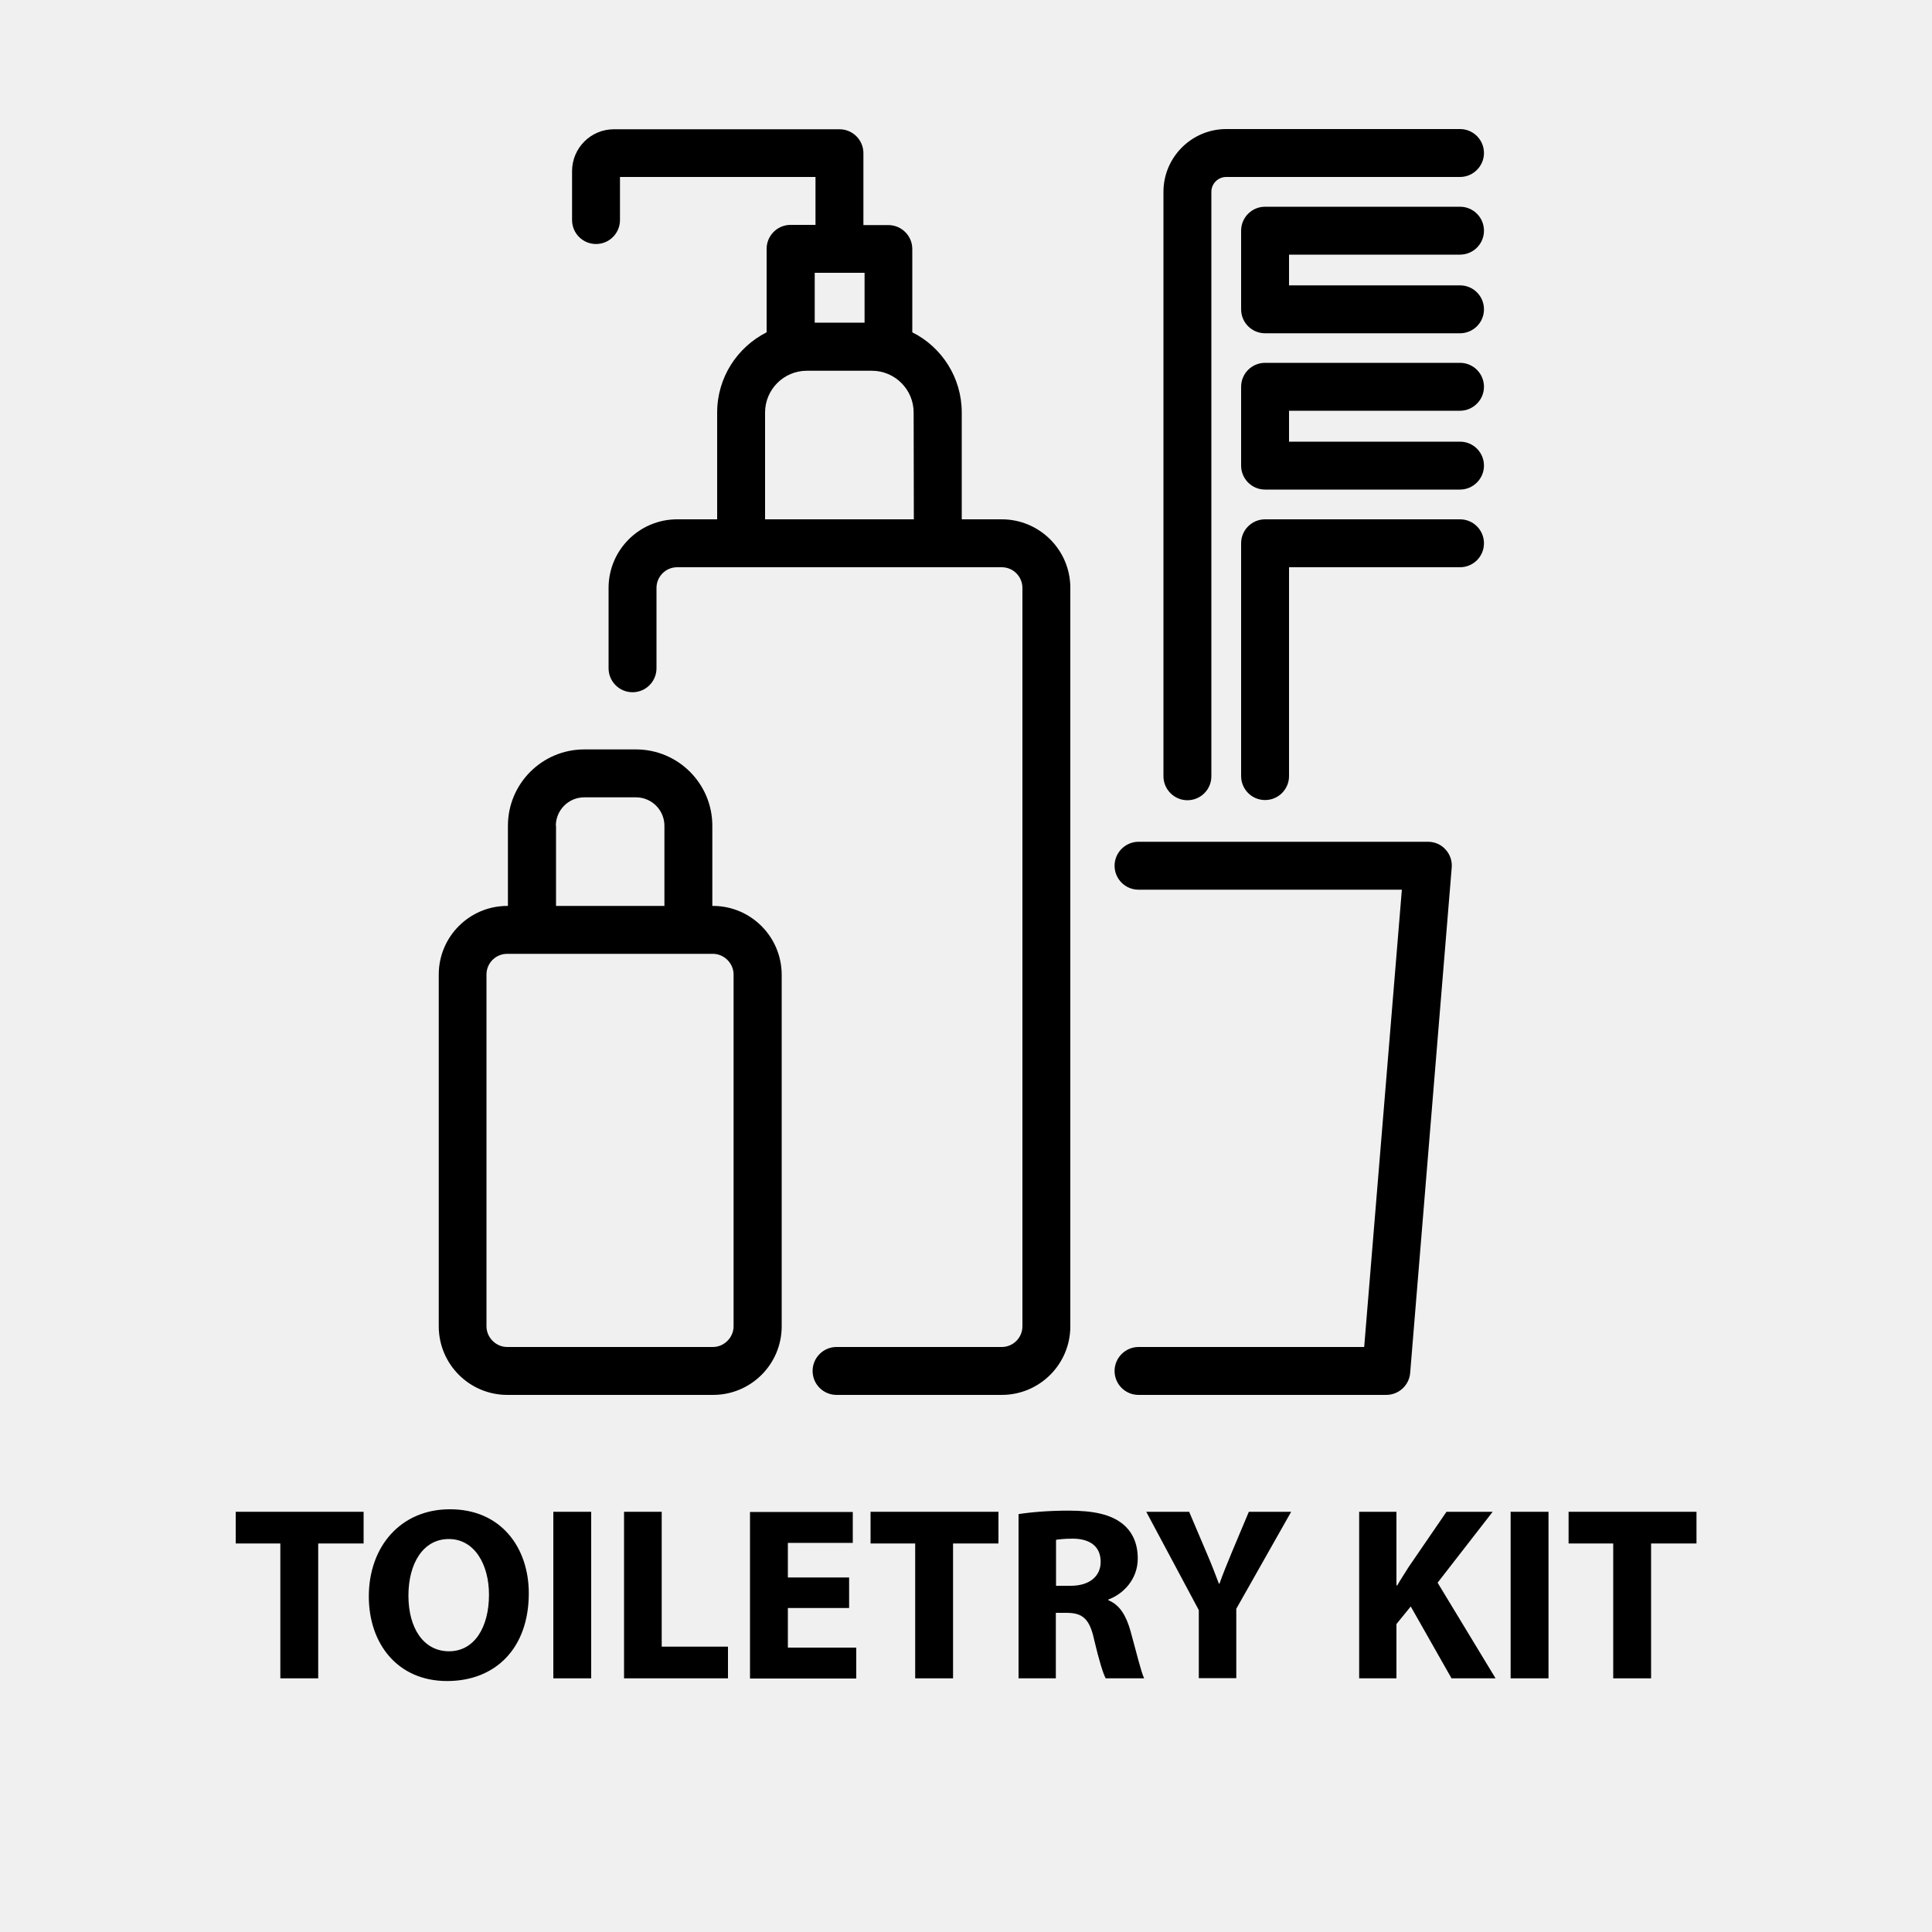
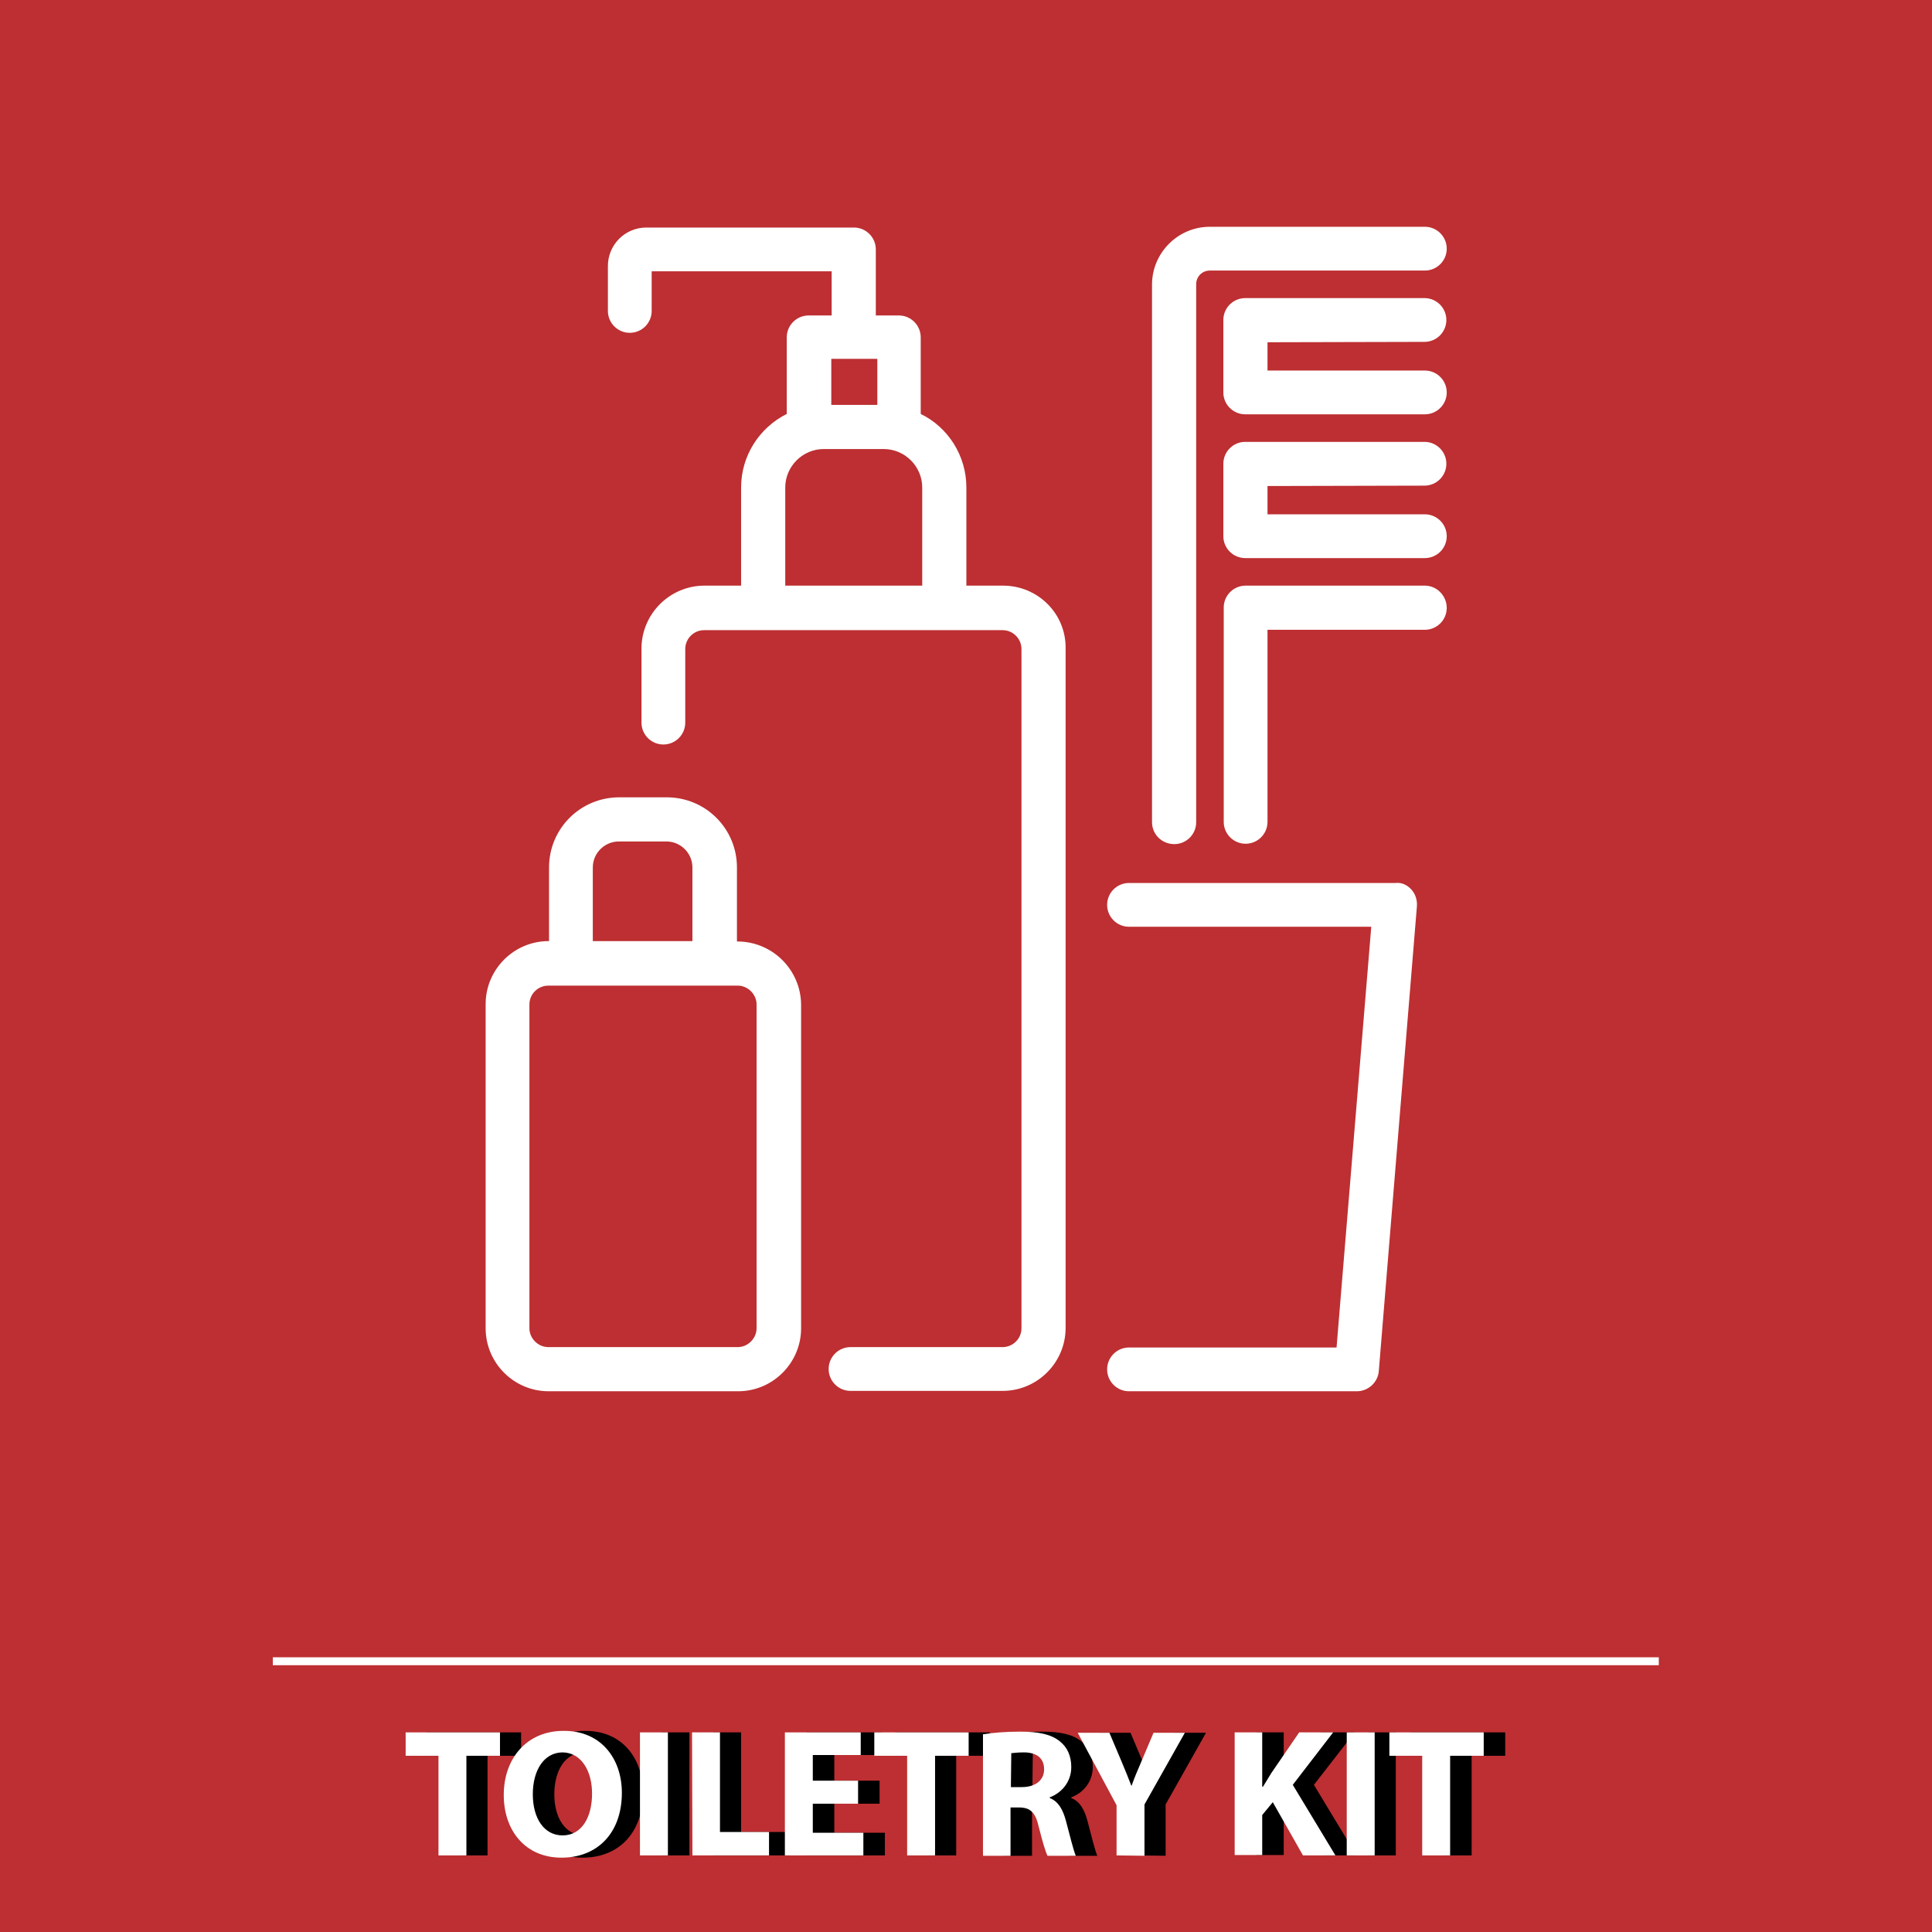
- <svg xmlns="http://www.w3.org/2000/svg" version="1.1" id="Layer_1" x="0px" y="0px" viewBox="356 -284 1000 1000" style="enable-background:new 356 -284 1000 1000;" xml:space="preserve">
+ <svg xmlns="http://www.w3.org/2000/svg" version="1.1" id="Layer_1" x="0px" y="0px" viewBox="636 -184 512 512" style="enable-background:new 636 -184 512 512;" xml:space="preserve">
+   <style type="text/css">
+ 	.st0{fill-rule:evenodd;clip-rule:evenodd;fill:#BD2F32;}
+ 	.st1{fill:#FFFFFF;}
+ </style>
+   <g id="XMLID_29_">
+     <rect id="XMLID_28_" x="636" y="-184" class="st0" width="512" height="512" />
+     <g id="XMLID_30_">
+       <rect id="XMLID_31_" x="708.3" y="255.2" class="st1" width="367.3" height="2.1" />
+     </g>
+   </g>
+   <g>
+     <path d="M757.8,281.3h-8.7v-6.2h25v6.2h-8.9v26.4h-7.4V281.3z" />
+     <path d="M806.4,291.1c0,10.7-6.5,17.2-16,17.2c-9.7,0-15.3-7.3-15.3-16.6c0-9.8,6.2-17,15.8-17C801,274.6,806.4,282.1,806.4,291.1z    M782.9,291.5c0,6.4,3,10.9,7.9,10.9c5,0,7.8-4.7,7.8-11.1c0-5.9-2.8-10.9-7.9-10.9C785.8,280.5,782.9,285.2,782.9,291.5z" />
+     <path d="M818.7,275.1v32.6h-7.4v-32.6H818.7z" />
+     <path d="M825,275.1h7.4v26.4h13v6.2h-20.3L825,275.1L825,275.1z" />
+     <path d="M869.1,294h-12v7.7h13.4v6h-20.8v-32.6h20.1v6h-12.7v6.8h12L869.1,294L869.1,294z" />
+     <path d="M882,281.3h-8.7v-6.2h25v6.2h-8.9v26.4H882V281.3L882,281.3z" />
+     <path d="M902.3,275.6c2.4-0.4,5.9-0.7,9.8-0.7c4.8,0,8.2,0.7,10.5,2.6c1.9,1.5,3,3.8,3,6.8c0,4.2-2.9,7-5.7,8v0.2   c2.3,0.9,3.5,3.1,4.3,6.1c1,3.7,2,7.9,2.6,9.2h-7.5c-0.5-1-1.3-3.6-2.3-7.6c-0.9-4-2.3-5.2-5.3-5.2h-2.2v12.8h-7.3V275.6z    M909.6,289.6h2.9c3.7,0,5.9-1.9,5.9-4.7c0-3-2-4.5-5.4-4.5c-1.8,0-2.8,0.2-3.3,0.2L909.6,289.6L909.6,289.6z" />
+     <path d="M937.5,307.7v-13.3l-10.3-19.2h8.4l3.3,7.8c1,2.4,1.7,4.1,2.5,6.2h0.1c0.7-2,1.5-3.9,2.5-6.2l3.3-7.8h8.3l-10.7,19v13.6   L937.5,307.7L937.5,307.7z" />
+     <path d="M968.9,275.1h7.3v14.4h0.2c0.7-1.2,1.5-2.4,2.2-3.6l7.4-10.8h9L984.2,289l11.3,18.7H987l-8-14.1l-2.8,3.4v10.6h-7.3V275.1z   " />
+     <path d="M1005.9,275.1v32.6h-7.4v-32.6H1005.9z" />
+     <path d="M1018.6,281.3h-8.7v-6.2h25v6.2h-8.9v26.4h-7.4V281.3z" />
+   </g>
+   <g>
+     <path class="st1" d="M752.2,281.3h-8.7v-6.2h25v6.2h-8.9v26.4h-7.4V281.3z" />
+     <path class="st1" d="M800.8,291.1c0,10.7-6.5,17.2-16,17.2c-9.7,0-15.3-7.3-15.3-16.6c0-9.8,6.2-17,15.8-17   C795.3,274.6,800.8,282.1,800.8,291.1z M777.2,291.5c0,6.4,3,10.9,7.9,10.9c5,0,7.8-4.7,7.8-11.1c0-5.9-2.8-10.9-7.9-10.9   C780.1,280.5,777.2,285.2,777.2,291.5z" />
+     <path class="st1" d="M813,275.1v32.6h-7.4v-32.6H813z" />
+     <path class="st1" d="M819.4,275.1h7.4v26.4h13v6.2h-20.3L819.4,275.1L819.4,275.1z" />
+     <path class="st1" d="M863.4,294h-12v7.7h13.4v6h-20.8v-32.6h20.1v6h-12.7v6.8h12V294L863.4,294z" />
+     <path class="st1" d="M876.4,281.3h-8.7v-6.2h25v6.2h-8.9v26.4h-7.4L876.4,281.3L876.4,281.3z" />
+     <path class="st1" d="M896.6,275.6c2.4-0.4,5.9-0.7,9.8-0.7c4.8,0,8.2,0.7,10.5,2.6c1.9,1.5,3,3.8,3,6.8c0,4.2-2.9,7-5.7,8v0.2   c2.3,0.9,3.5,3.1,4.3,6.1c1,3.7,2,7.9,2.6,9.2h-7.5c-0.5-1-1.3-3.6-2.3-7.6c-0.9-4-2.3-5.2-5.3-5.2h-2.2v12.8h-7.3V275.6z    M903.9,289.6h2.9c3.7,0,5.9-1.9,5.9-4.7c0-3-2-4.5-5.4-4.5c-1.8,0-2.8,0.2-3.3,0.2L903.9,289.6L903.9,289.6z" />
+     <path class="st1" d="M931.9,307.7v-13.3l-10.3-19.2h8.4l3.3,7.8c1,2.4,1.7,4.1,2.5,6.2h0.1c0.7-2,1.5-3.9,2.5-6.2l3.3-7.8h8.3   l-10.7,19v13.6L931.9,307.7L931.9,307.7z" />
+     <path class="st1" d="M963.2,275.1h7.3v14.4h0.2c0.7-1.2,1.5-2.4,2.2-3.6l7.4-10.8h9L978.6,289l11.3,18.7h-8.6l-8-14.1l-2.8,3.4   v10.6h-7.3V275.1z" />
+     <path class="st1" d="M1000.3,275.1v32.6h-7.4v-32.6H1000.3z" />
+     <path class="st1" d="M1012.9,281.3h-8.7v-6.2h25v6.2h-8.9v26.4h-7.4V281.3z" />
+   </g>
  <g id="XMLID_573_">
-     <path id="XMLID_589_" d="M725,184.9h-0.3v-41.5c0-21.8-17.7-39.5-39.5-39.5h-26.8c-21.8,0-39.5,17.7-39.5,39.5v41.5h-0.3   c-19.6,0-35.5,15.9-35.5,35.5v182.1c0,19.6,15.9,35.5,35.5,35.5h106.5c19.6,0,35.5-15.9,35.5-35.5V220.4   C760.5,200.8,744.6,184.9,725,184.9z M643.7,143.4c0-8.1,6.6-14.7,14.7-14.7h26.8c8.1,0,14.7,6.6,14.7,14.7v41.5h-56.1v-41.5H643.7   z M735.7,402.5c0,5.8-4.9,10.7-10.7,10.7H618.5c-5.8,0-10.7-4.9-10.7-10.7V220.4c0-5.9,4.8-10.7,10.7-10.7H725   c5.8,0,10.7,4.9,10.7,10.7L735.7,402.5L735.7,402.5z M1023.2-152.2v15.9h88.5c6.9,0,12.4,5.6,12.4,12.4c0,6.9-5.6,12.4-12.4,12.4   h-100.9c-6.9,0-12.4-5.6-12.4-12.4v-40.7c0-6.9,5.6-12.4,12.4-12.4h100.9c6.9,0,12.4,5.6,12.4,12.4c0,6.9-5.6,12.4-12.4,12.4   H1023.2z M1104.2,155.7c2.4,2.6,3.5,6,3.2,9.4l-21.5,261.5c-0.5,6.4-5.9,11.4-12.4,11.4H945.3c-6.9,0-12.4-5.6-12.4-12.4   s5.6-12.4,12.4-12.4h116.8l19.5-236.7H945.3c-6.9,0-12.4-5.6-12.4-12.4s5.6-12.4,12.4-12.4h149.8   C1098.6,151.7,1101.9,153.1,1104.2,155.7z M958.2,117.8v-302.5c0-17.9,14.6-32.5,32.5-32.5h121c6.9,0,12.4,5.6,12.4,12.4   c0,6.8-5.6,12.4-12.4,12.4h-121c-4.2,0-7.7,3.4-7.7,7.7v302.5c0,6.9-5.6,12.4-12.4,12.4C963.8,130.2,958.2,124.6,958.2,117.8z    M1023.2-71.3v15.9h88.5c6.9,0,12.4,5.6,12.4,12.4s-5.6,12.4-12.4,12.4h-100.9c-6.9,0-12.4-5.6-12.4-12.4v-40.8   c0-6.9,5.6-12.4,12.4-12.4h100.9c6.9,0,12.4,5.6,12.4,12.4s-5.6,12.4-12.4,12.4h-88.5V-71.3z M874.5-15.2h-20.7v-55.3   c0-18.1-10.4-33.9-25.6-41.5v-43.1c0-6.9-5.6-12.4-12.4-12.4h-12.9v-36.9c0-0.1,0-0.2,0-0.3c0-6.9-5.6-12.4-12.4-12.4H673.8   c-12,0-21.7,9.7-21.7,21.7v25.3c0,6.9,5.6,12.4,12.4,12.4c6.9,0,12.4-5.6,12.4-12.4v-22.3h101.2v24.8h-12.9   c-6.9,0-12.4,5.6-12.4,12.4v43.2c-15.2,7.7-25.6,23.4-25.6,41.5v55.3h-20.7c-19.6,0-35.5,15.9-35.5,35.5v41.6   c0,6.9,5.6,12.4,12.4,12.4c6.9,0,12.4-5.6,12.4-12.4V20.3c0-5.9,4.8-10.7,10.7-10.7h168c5.9,0,10.7,4.8,10.7,10.7v382.2   c0,5.9-4.8,10.7-10.7,10.7H789c-6.9,0-12.4,5.6-12.4,12.4c0,6.9,5.6,12.4,12.4,12.4h85.5c19.6,0,35.5-15.9,35.5-35.5V20.3   C910,0.7,894.1-15.2,874.5-15.2z M777.7-142.8h25.8v25.8h-25.8V-142.8z M829-15.2h-77v-55.3c0-11.9,9.7-21.6,21.6-21.6h33.7   c11.9,0,21.6,9.7,21.6,21.6L829-15.2L829-15.2z M1124.1-2.8c0,6.9-5.6,12.4-12.4,12.4h-88.5v108.1c0,6.9-5.6,12.4-12.4,12.4   c-6.9,0-12.4-5.6-12.4-12.4V-2.8c0-6.9,5.6-12.4,12.4-12.4h100.9C1118.6-15.2,1124.1-9.6,1124.1-2.8z" />
+     <path id="XMLID_589_" class="st1" d="M831.4,65.5h-0.1V45.9c0-10.3-8.3-18.6-18.6-18.6h-12.6c-10.3,0-18.6,8.3-18.6,18.6v19.5h-0.1   c-9.2,0-16.7,7.5-16.7,16.7V168c0,9.2,7.5,16.7,16.7,16.7h50.2c9.2,0,16.7-7.5,16.7-16.7V82.2C848.2,73,840.7,65.5,831.4,65.5z    M793.1,45.9c0-3.8,3.1-6.9,6.9-6.9h12.6c3.8,0,6.9,3.1,6.9,6.9v19.5h-26.4L793.1,45.9L793.1,45.9z M836.5,168c0,2.7-2.3,5-5,5   h-50.2c-2.7,0-5-2.3-5-5V82.2c0-2.8,2.3-5,5-5h50.2c2.7,0,5,2.3,5,5V168L836.5,168z M971.9-93.3v7.5h41.7c3.2,0,5.8,2.6,5.8,5.8   c0,3.2-2.6,5.8-5.8,5.8H966c-3.2,0-5.8-2.6-5.8-5.8v-19.2c0-3.2,2.6-5.8,5.8-5.8h47.5c3.2,0,5.8,2.6,5.8,5.8c0,3.2-2.6,5.8-5.8,5.8   L971.9-93.3L971.9-93.3z M1010,51.7c1.1,1.2,1.6,2.8,1.5,4.4l-10.1,123.2c-0.2,3-2.8,5.4-5.8,5.4h-60.4c-3.2,0-5.8-2.6-5.8-5.8   s2.6-5.8,5.8-5.8h55l9.2-111.5h-64.2c-3.2,0-5.8-2.6-5.8-5.8s2.6-5.8,5.8-5.8h70.6C1007.4,49.8,1008.9,50.5,1010,51.7z M941.3,33.9   v-142.5c0-8.4,6.9-15.3,15.3-15.3h57c3.2,0,5.8,2.6,5.8,5.8c0,3.2-2.6,5.8-5.8,5.8h-57c-2,0-3.6,1.6-3.6,3.6V33.9   c0,3.2-2.6,5.8-5.8,5.8C943.9,39.7,941.3,37.1,941.3,33.9z M971.9-55.2v7.5h41.7c3.2,0,5.8,2.6,5.8,5.8c0,3.2-2.6,5.8-5.8,5.8H966   c-3.2,0-5.8-2.6-5.8-5.8v-19.2c0-3.2,2.6-5.8,5.8-5.8h47.5c3.2,0,5.8,2.6,5.8,5.8c0,3.2-2.6,5.8-5.8,5.8L971.9-55.2L971.9-55.2   L971.9-55.2z M901.8-28.8h-9.7v-26c0-8.5-4.9-16-12.1-19.5v-20.3c0-3.2-2.6-5.8-5.8-5.8h-6.1v-17.4c0,0,0-0.1,0-0.1   c0-3.2-2.6-5.8-5.8-5.8h-55c-5.7,0-10.2,4.6-10.2,10.2v11.9c0,3.2,2.6,5.8,5.8,5.8c3.2,0,5.8-2.6,5.8-5.8v-10.5h47.7v11.7h-6.1   c-3.2,0-5.8,2.6-5.8,5.8v20.3c-7.2,3.6-12.1,11-12.1,19.5v26h-9.7c-9.2,0-16.7,7.5-16.7,16.7V7.5c0,3.2,2.6,5.8,5.8,5.8   c3.2,0,5.8-2.6,5.8-5.8V-12c0-2.8,2.3-5,5-5h79.1c2.8,0,5,2.3,5,5v180c0,2.8-2.3,5-5,5h-40.3c-3.2,0-5.8,2.6-5.8,5.8   c0,3.2,2.6,5.8,5.8,5.8h40.3c9.2,0,16.7-7.5,16.7-16.7V-12C918.6-21.3,911.1-28.8,901.8-28.8z M856.3-88.9h12.2v12.2h-12.2V-88.9z    M880.4-28.8h-36.3v-26c0-5.6,4.6-10.2,10.2-10.2h15.9c5.6,0,10.2,4.6,10.2,10.2L880.4-28.8L880.4-28.8z M1019.4-22.9   c0,3.2-2.6,5.8-5.8,5.8h-41.7v50.9c0,3.2-2.6,5.8-5.8,5.8c-3.2,0-5.8-2.6-5.8-5.8v-56.8c0-3.2,2.6-5.8,5.8-5.8h47.5   C1016.8-28.8,1019.4-26.1,1019.4-22.9z" />
    <g id="XMLID_588_">
	</g>
    <g id="XMLID_587_">
	</g>
    <g id="XMLID_586_">
	</g>
    <g id="XMLID_585_">
	</g>
    <g id="XMLID_584_">
	</g>
    <g id="XMLID_583_">
	</g>
    <g id="XMLID_582_">
	</g>
    <g id="XMLID_581_">
	</g>
    <g id="XMLID_580_">
	</g>
    <g id="XMLID_579_">
	</g>
    <g id="XMLID_578_">
	</g>
    <g id="XMLID_577_">
	</g>
    <g id="XMLID_576_">
	</g>
    <g id="XMLID_575_">
	</g>
    <g id="XMLID_574_">
	</g>
  </g>
-   <g>
-     <path d="M501.1,514.9h-23.1v-16.4h66.2v16.4h-23.5v69.8h-19.6V514.9z" />
-     <path d="M629.7,540.7c0,28.3-17.1,45.4-42.3,45.4c-25.6,0-40.5-19.3-40.5-43.8c0-25.8,16.5-45.1,41.9-45.1   C615.2,497.1,629.7,516.9,629.7,540.7z M567.4,541.9c0,16.9,7.9,28.8,21,28.8c13.2,0,20.7-12.5,20.7-29.3   c0-15.5-7.4-28.8-20.8-28.8C575.1,512.6,567.4,525.1,567.4,541.9z" />
-     <path d="M662,498.5v86.2h-19.6v-86.2H662z" />
-     <path d="M678.9,498.5h19.6v69.8h34.3v16.4h-53.8V498.5z" />
-     <path d="M795.5,548.3h-31.7v20.5h35.4v16h-55v-86.2h53.2v16h-33.6v17.9h31.7V548.3z" />
-     <path d="M829.7,514.9h-23.1v-16.4h66.2v16.4h-23.5v69.8h-19.6V514.9z" />
-     <path d="M883.2,499.7c6.3-1,15.6-1.8,25.9-1.8c12.8,0,21.7,1.9,27.9,6.8c5.1,4.1,7.9,10.1,7.9,18c0,11-7.8,18.5-15.2,21.2v0.4   c6,2.4,9.3,8.2,11.5,16.1c2.7,9.7,5.4,21,7,24.3h-19.9c-1.4-2.6-3.5-9.5-6-20.1c-2.3-10.7-6-13.7-13.9-13.8h-5.9v33.9h-19.3V499.7z    M902.5,536.8h7.7c9.7,0,15.5-4.9,15.5-12.4c0-7.9-5.4-11.9-14.3-12c-4.7,0-7.4,0.4-8.8,0.6V536.8z" />
-     <path d="M976.5,584.7v-35.3l-27.2-50.9h22.2l8.8,20.7c2.7,6.3,4.5,10.9,6.6,16.5h0.3c1.9-5.4,4-10.4,6.5-16.5l8.7-20.7h21.9   l-28.4,50.2v35.9H976.5z" />
-     <path d="M1059.5,498.5h19.3v38.1h0.4c1.9-3.3,4-6.4,5.9-9.5l19.6-28.6h23.9l-28.5,36.7l30,49.5h-22.8l-21.1-37.2l-7.4,9.1v28.1   h-19.3V498.5z" />
-     <path d="M1157.5,498.5v86.2h-19.6v-86.2H1157.5z" />
-     <path d="M1191,514.9h-23.1v-16.4h66.2v16.4h-23.5v69.8H1191V514.9z" />
-   </g>
</svg>
